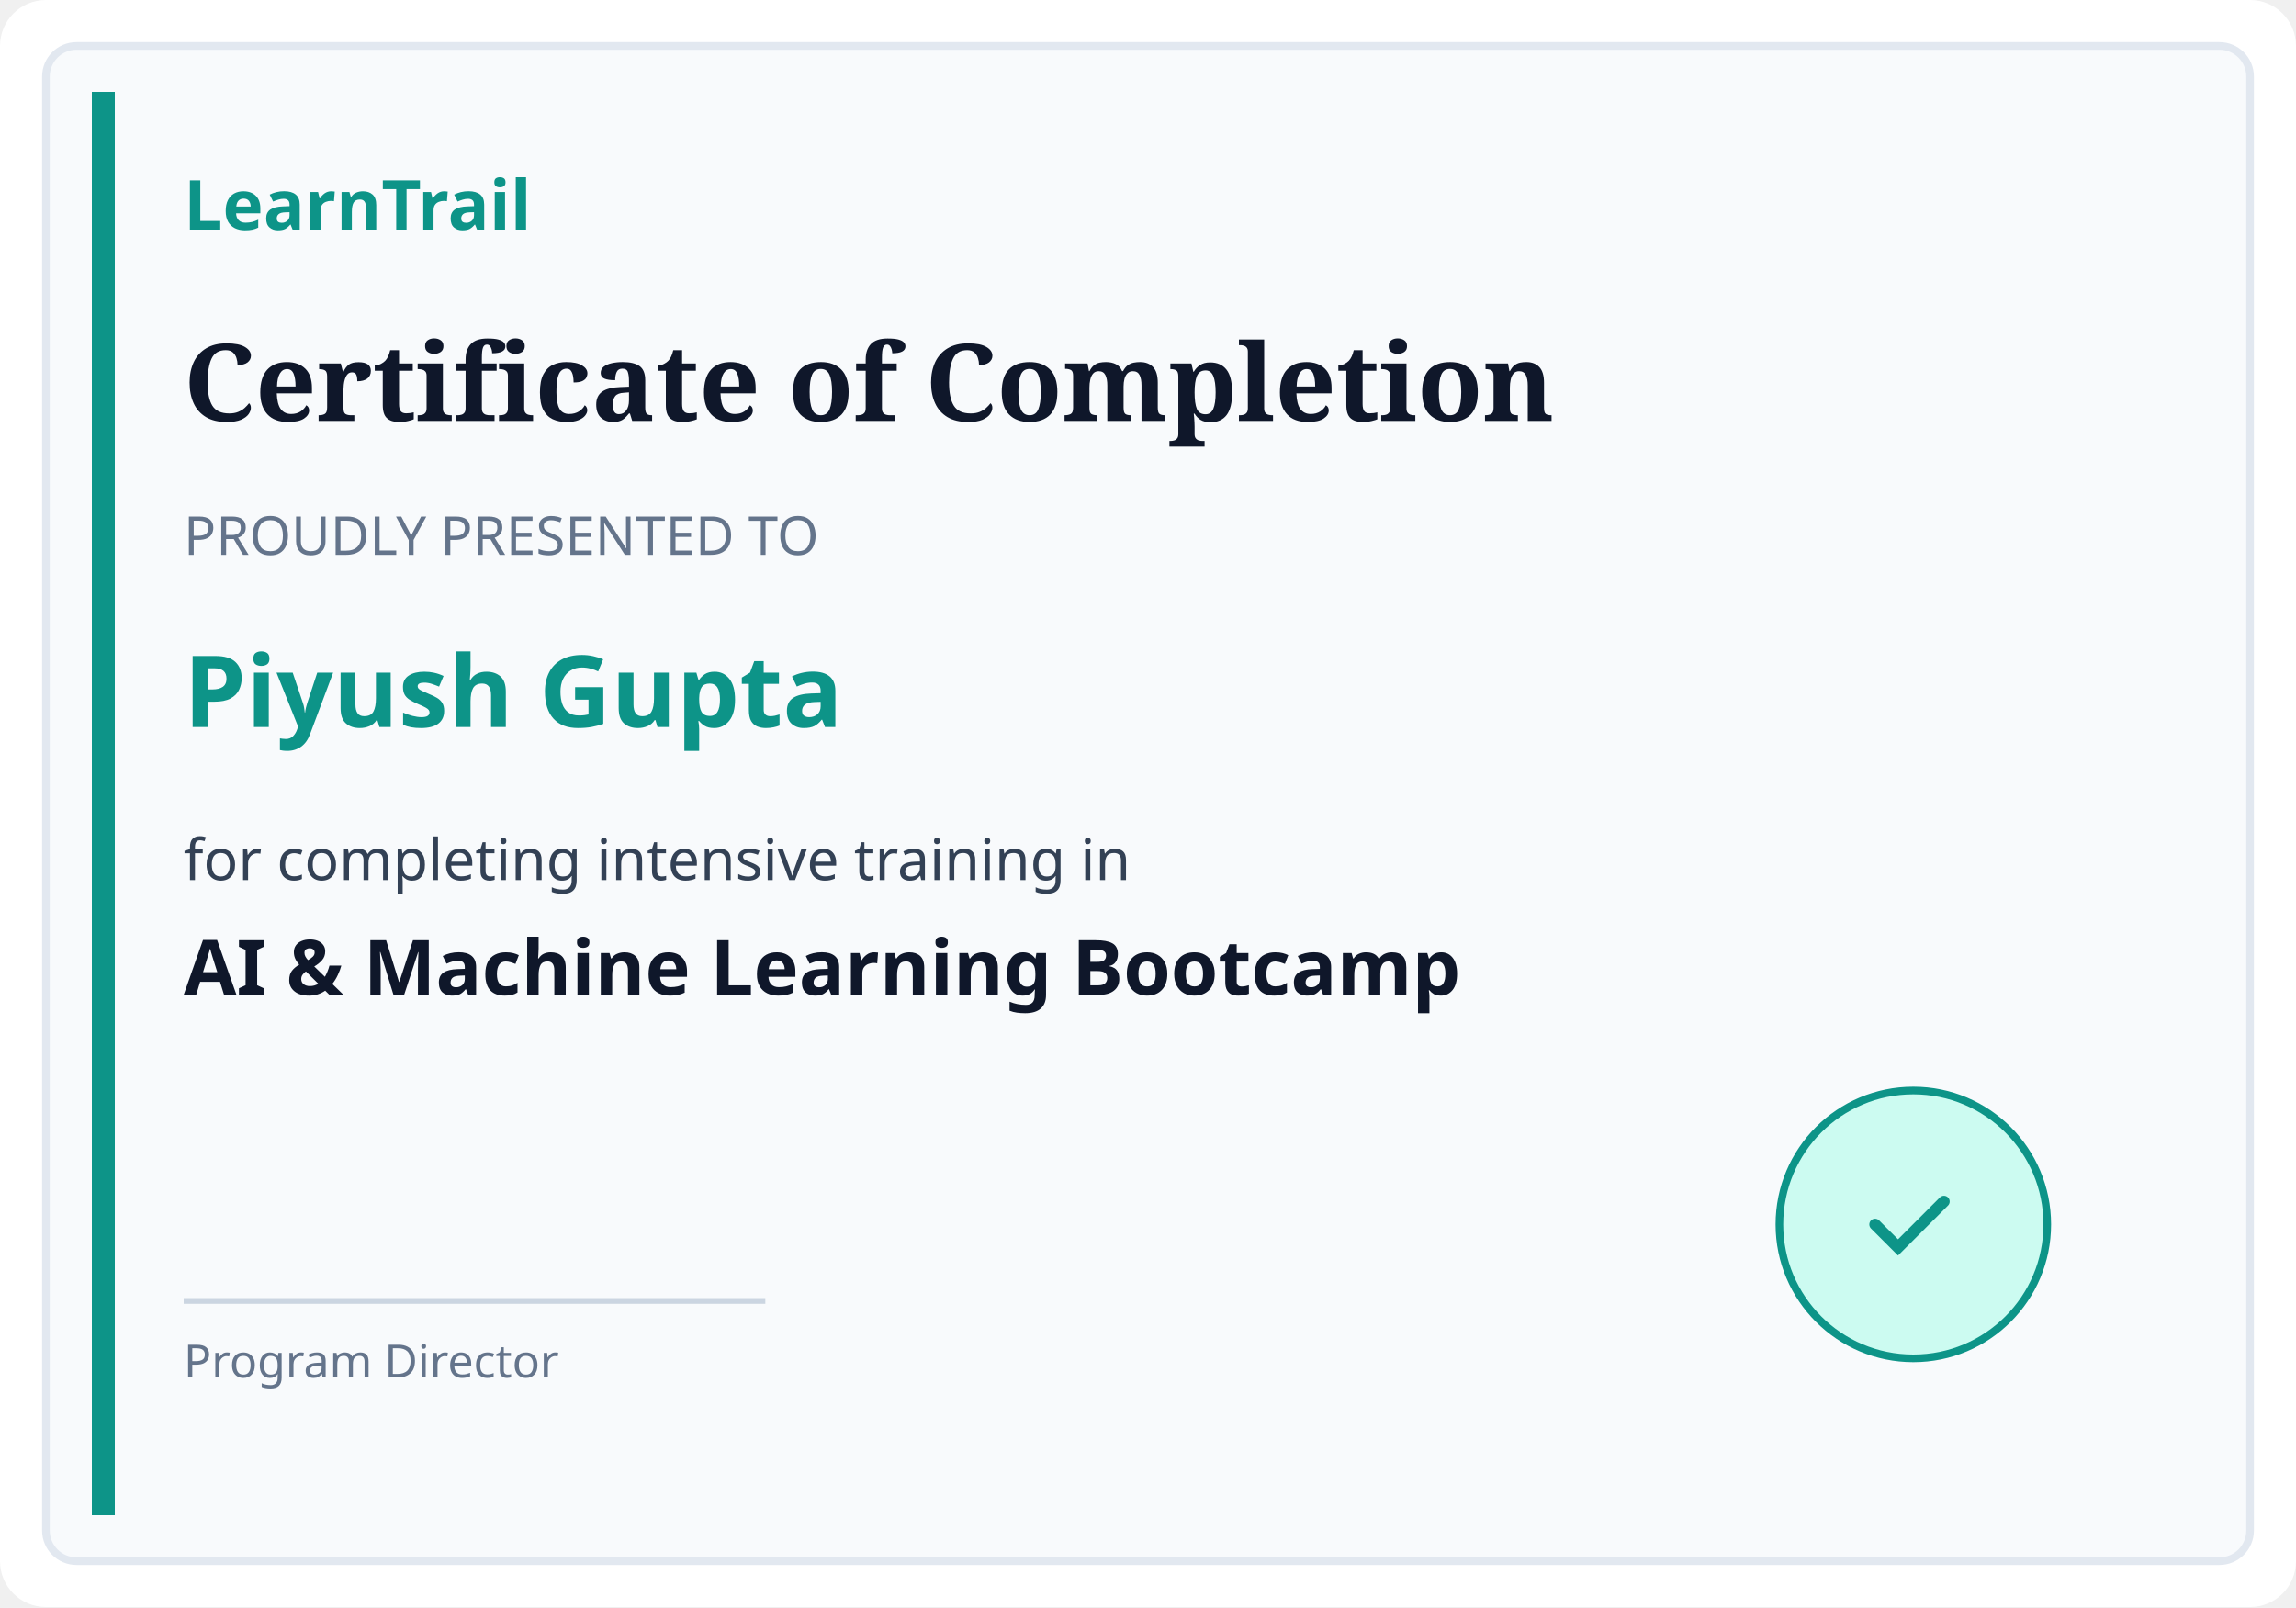
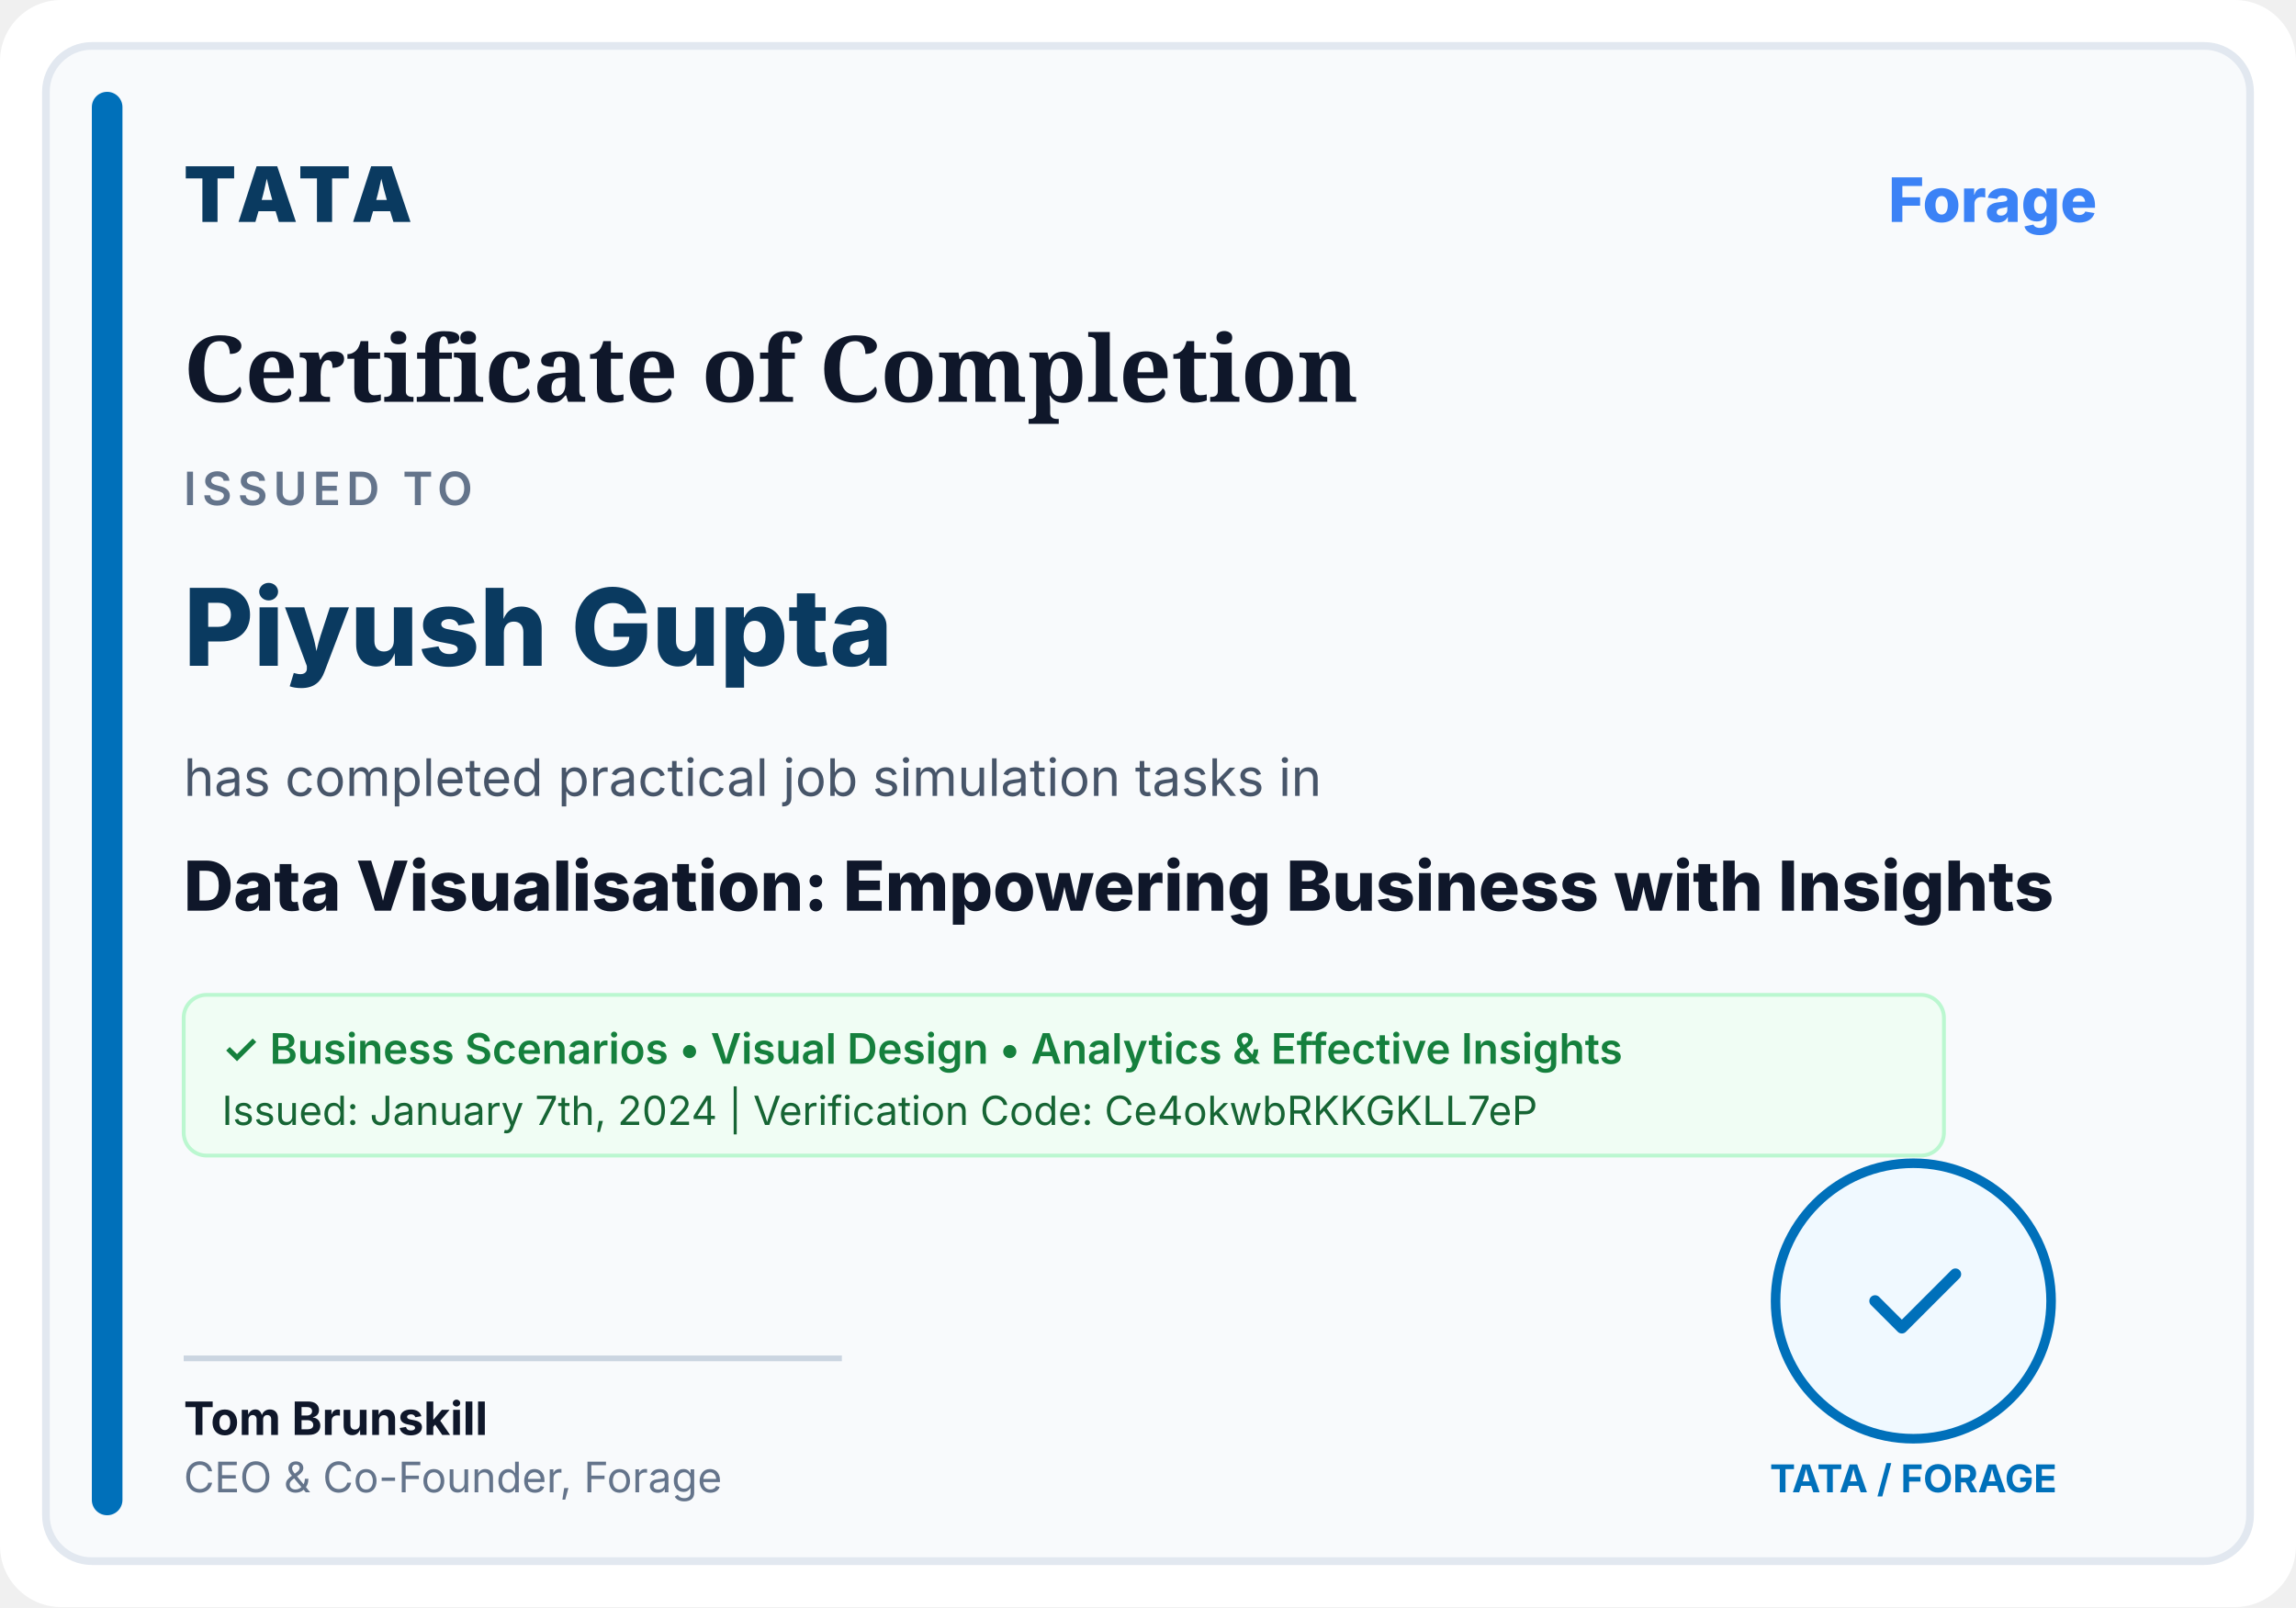
<svg xmlns="http://www.w3.org/2000/svg" width="600" height="420" viewBox="0 0 600 420" fill="none">
-   <rect width="600" height="420" fill="#FFFFFF" rx="12" />
-   <rect x="12" y="12" width="576" height="396" fill="#F8FAFC" stroke="#E2E8F0" stroke-width="2" rx="8" />
-   <rect x="24" y="24" width="6" height="372" fill="#0D9488" />
-   <text x="48" y="60" font-family="system-ui, sans-serif" font-weight="700" font-size="18" fill="#0D9488">LearnTrail</text>
-   <text x="48" y="110" font-family="serif" font-weight="700" font-size="28" fill="#0F172A">Certificate of Completion</text>
-   <text x="48" y="145" font-family="system-ui, sans-serif" font-size="14" fill="#64748B">PROUDLY PRESENTED TO</text>
-   <text x="48" y="190" font-family="system-ui, sans-serif" font-weight="700" font-size="26" fill="#0D9488">Piyush Gupta</text>
-   <text x="48" y="230" font-family="system-ui, sans-serif" font-size="15" fill="#334155">for completing intensive training in</text>
-   <text x="48" y="260" font-family="system-ui, sans-serif" font-weight="700" font-size="20" fill="#0F172A">AI &amp; Machine Learning Bootcamp</text>
-   <line x1="48" y1="340" x2="200" y2="340" stroke="#CBD5E1" stroke-width="1.5" />
-   <text x="48" y="360" font-family="system-ui, sans-serif" font-size="12" fill="#64748B">Program Director</text>
-   <circle cx="500" cy="320" r="35" fill="#CCFBF1" stroke="#0D9488" stroke-width="2" />
-   <path d="M490 320l6 6 12-12" stroke="#0D9488" stroke-width="3" stroke-linecap="round" />
+   <rect width="600" height="420" fill="#FFFFFF" rx="16" />
+   <rect x="12" y="12" width="576" height="396" fill="#F8FAFC" stroke="#E2E8F0" stroke-width="2" rx="12" />
+   <rect x="24" y="24" width="8" height="372" rx="4" fill="#0070BA" />
+   <text x="48" y="58" font-family="system-ui, -apple-system, sans-serif" font-weight="900" font-size="20" fill="#0A3A60" letter-spacing="2">TATA</text>
+   <text x="548" y="58" text-anchor="end" font-family="system-ui, -apple-system, sans-serif" font-weight="800" font-size="16" fill="#3B82F6">Forage</text>
+   <text x="48" y="105" font-family="Georgia, serif" font-weight="700" font-size="24" fill="#0F172A">Certificate of Completion</text>
+   <text x="48" y="132" font-family="system-ui, -apple-system, sans-serif" font-weight="600" font-size="12" fill="#64748B" letter-spacing="1.5">ISSUED TO</text>
+   <text x="48" y="174" font-family="system-ui, -apple-system, sans-serif" font-weight="800" font-size="28" fill="#0A3A60">Piyush Gupta</text>
+   <text x="48" y="208" font-family="system-ui, -apple-system, sans-serif" font-size="13.5" fill="#475569">has completed practical job simulation tasks in</text>
+   <text x="48" y="238" font-family="system-ui, -apple-system, sans-serif" font-weight="800" font-size="18" fill="#0F172A">Data Visualisation: Empowering Business with Insights</text>
+   <rect x="48" y="260" width="460" height="42" rx="6" fill="#F0FDF4" stroke="#BBF7D0" />
+   <text x="58" y="278" font-family="system-ui, -apple-system, sans-serif" font-size="11" font-weight="600" fill="#15803D">✓ Business Scenarios • Visual Design • Analytics &amp; Effective Insights</text>
+   <text x="58" y="294" font-family="system-ui, -apple-system, sans-serif" font-size="10.5" fill="#166534">Issued: January 7th, 2024 | Verification Code: Ce4okwbRKKGKLL7eP</text>
+   <line x1="48" y1="355" x2="220" y2="355" stroke="#CBD5E1" stroke-width="1.5" />
+   <text x="48" y="375" font-family="system-ui, -apple-system, sans-serif" font-size="12" font-weight="700" fill="#0F172A">Tom Brunskill</text>
+   <text x="48" y="390" font-family="system-ui, -apple-system, sans-serif" font-size="11" fill="#64748B">CEO &amp; Co-Founder, Forage</text>
+   <circle cx="500" cy="340" r="36" fill="#F0F9FF" stroke="#0070BA" stroke-width="2.5" />
+   <path d="M490 340l7 7 14-14" stroke="#0070BA" stroke-width="3" stroke-linecap="round" stroke-linejoin="round" />
+   <text x="500" y="390" text-anchor="middle" font-family="system-ui, -apple-system, sans-serif" font-size="10" font-weight="700" fill="#0070BA">TATA / FORAGE</text>
</svg>
